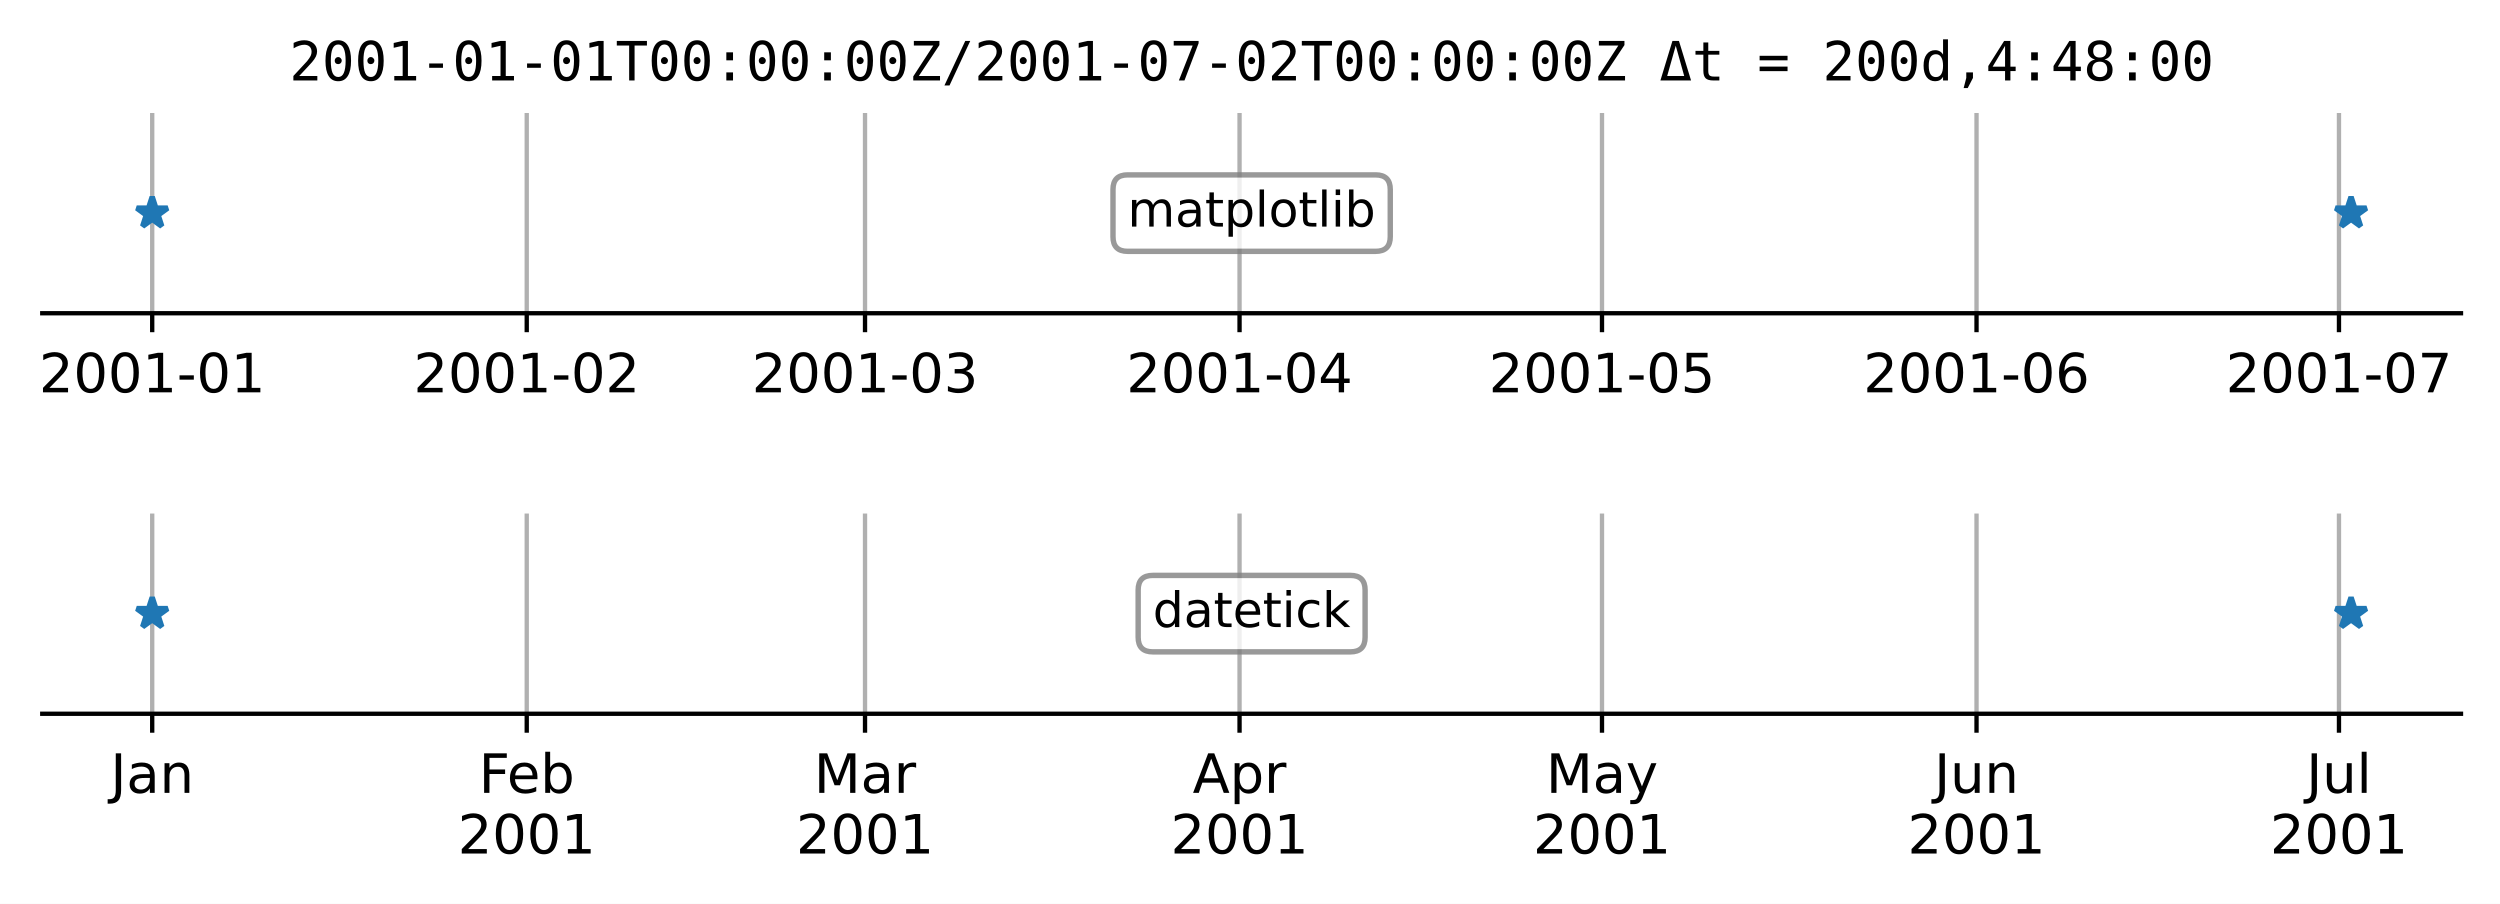
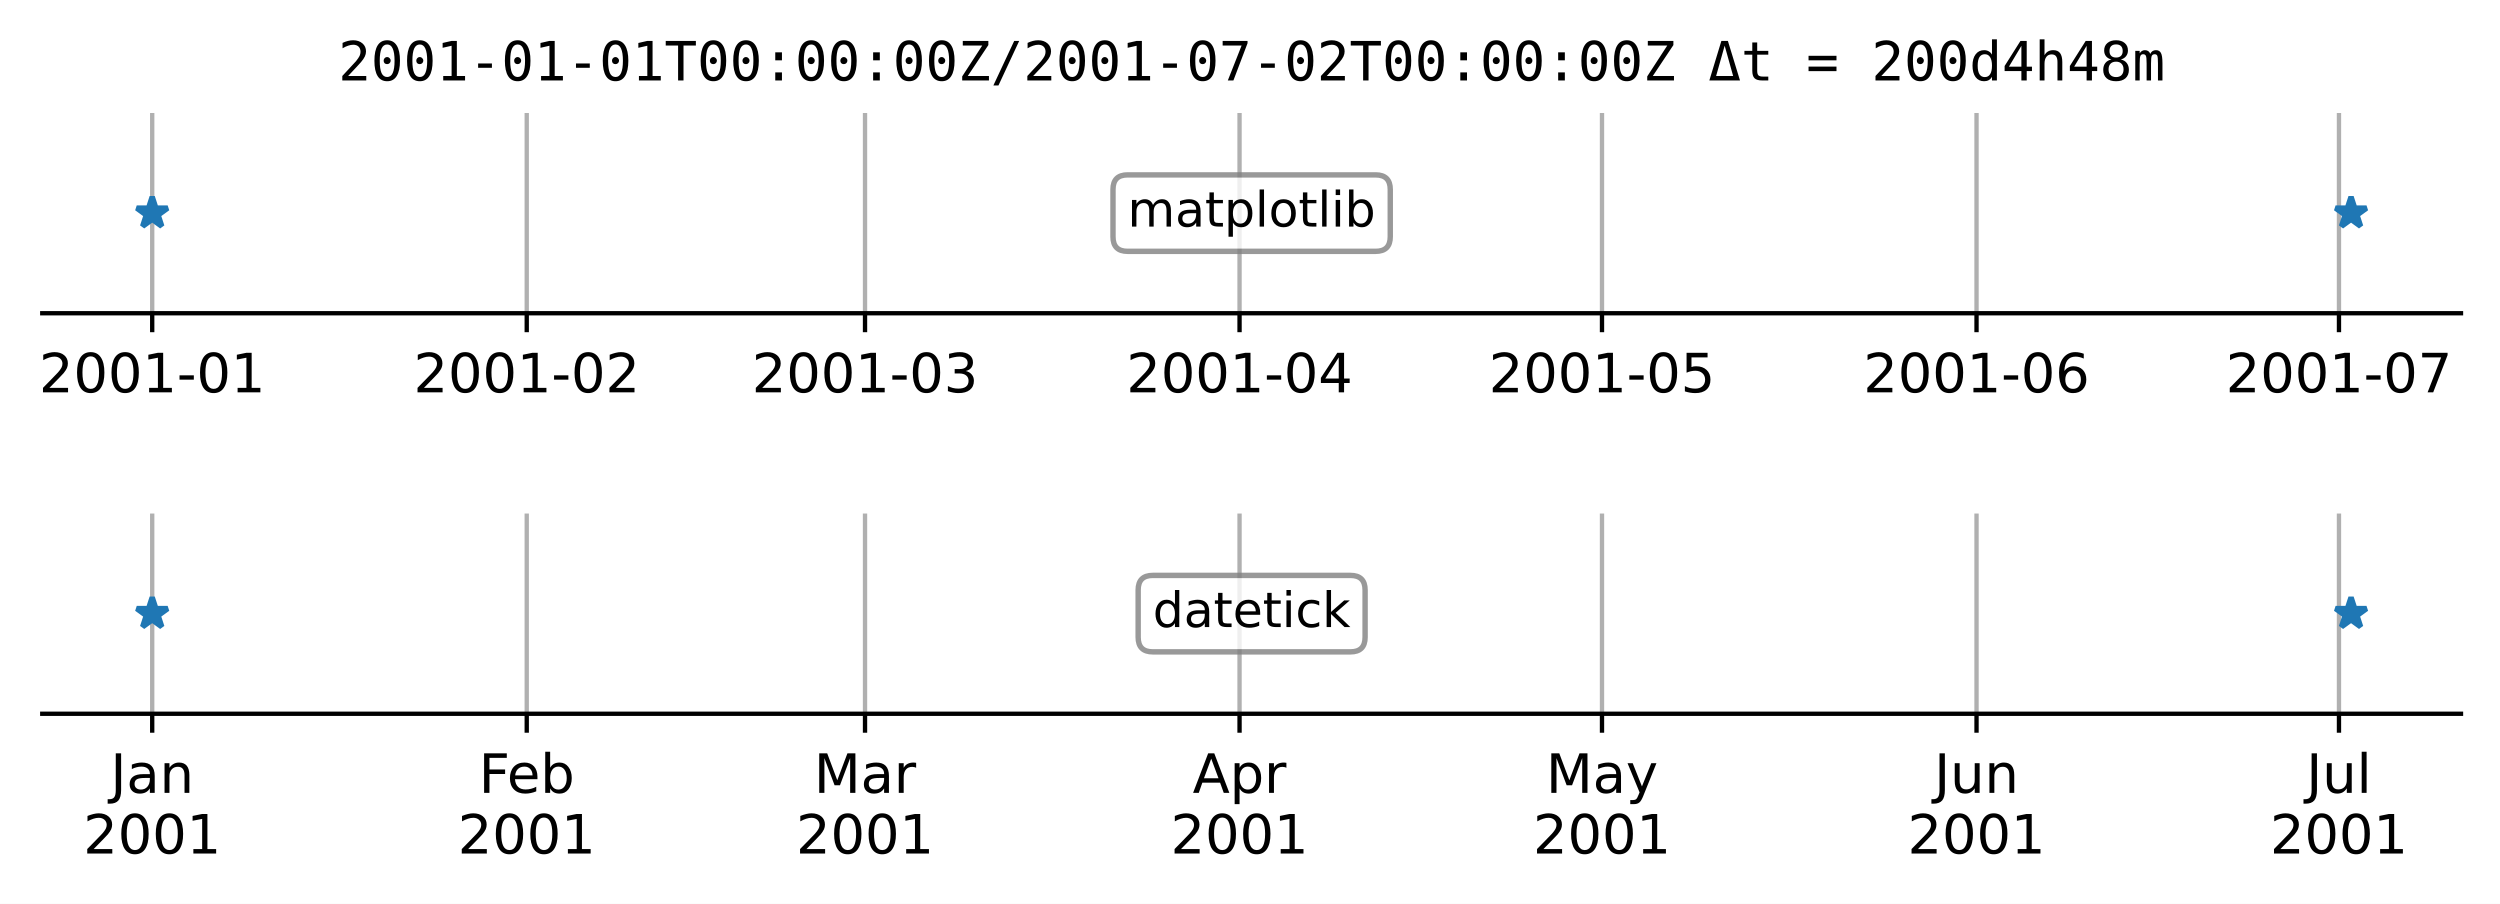
<svg xmlns="http://www.w3.org/2000/svg" xmlns:xlink="http://www.w3.org/1999/xlink" width="461.4pt" height="166.808pt" viewBox="0 0 461.4 166.808" version="1.1">
  <defs>
    <style type="text/css">*{stroke-linejoin: round; stroke-linecap: butt}</style>
  </defs>
  <g id="figure_1">
    <g id="patch_1">
      <path d="M 0 166.808  L 461.4 166.808  L 461.4 0  L 0 0  z " style="fill: #ffffff" />
    </g>
    <g id="axes_1">
      <g id="patch_2">
        <path d="M 7.8 57.812  L 454.2 57.812  L 454.2 20.852  L 7.8 20.852  z " style="fill: #ffffff" />
      </g>
      <g id="matplotlib.axis_1">
        <g id="xtick_1">
          <g id="line2d_1">
            <path d="M 28.091 57.812  L 28.091 20.852  " clip-path="url(#p43a7b3a222)" style="fill: none; stroke: #b0b0b0; stroke-width: 0.8; stroke-linecap: square" />
          </g>
          <g id="line2d_2">
            <defs>
              <path id="m1e6c41ab66" d="M 0 0  L 0 3.5  " style="stroke: #000000; stroke-width: 0.8" />
            </defs>
            <g>
              <use xlink:href="#m1e6c41ab66" x="28.091" y="57.812" style="stroke: #000000; stroke-width: 0.8" />
            </g>
          </g>
          <g id="text_1">
            <text style="font-size: 10px; font-family: 'DejaVu Sans', 'Bitstream Vera Sans', 'Computer Modern Sans Serif', 'Lucida Grande', 'Verdana', 'Geneva', 'Lucid', 'Arial', 'Helvetica', 'Avant Garde', sans-serif; text-anchor: middle" x="28.091" y="72.41" transform="rotate(-0 28.09141 72.41)">2001-01</text>
          </g>
        </g>
        <g id="xtick_2">
          <g id="line2d_3">
            <path d="M 97.214 57.812  L 97.214 20.852  " clip-path="url(#p43a7b3a222)" style="fill: none; stroke: #b0b0b0; stroke-width: 0.8; stroke-linecap: square" />
          </g>
          <g id="line2d_4">
            <g>
              <use xlink:href="#m1e6c41ab66" x="97.214" y="57.812" style="stroke: #000000; stroke-width: 0.8" />
            </g>
          </g>
          <g id="text_2">
            <text style="font-size: 10px; font-family: 'DejaVu Sans', 'Bitstream Vera Sans', 'Computer Modern Sans Serif', 'Lucida Grande', 'Verdana', 'Geneva', 'Lucid', 'Arial', 'Helvetica', 'Avant Garde', sans-serif; text-anchor: middle" x="97.214" y="72.41" transform="rotate(-0 97.21428 72.41)">2001-02</text>
          </g>
        </g>
        <g id="xtick_3">
          <g id="line2d_5">
            <path d="M 159.648 57.812  L 159.648 20.852  " clip-path="url(#p43a7b3a222)" style="fill: none; stroke: #b0b0b0; stroke-width: 0.8; stroke-linecap: square" />
          </g>
          <g id="line2d_6">
            <g>
              <use xlink:href="#m1e6c41ab66" x="159.648" y="57.812" style="stroke: #000000; stroke-width: 0.8" />
            </g>
          </g>
          <g id="text_3">
            <text style="font-size: 10px; font-family: 'DejaVu Sans', 'Bitstream Vera Sans', 'Computer Modern Sans Serif', 'Lucida Grande', 'Verdana', 'Geneva', 'Lucid', 'Arial', 'Helvetica', 'Avant Garde', sans-serif; text-anchor: middle" x="159.648" y="72.41" transform="rotate(-0 159.6479 72.41)">2001-03</text>
          </g>
        </g>
        <g id="xtick_4">
          <g id="line2d_7">
            <path d="M 228.771 57.812  L 228.771 20.852  " clip-path="url(#p43a7b3a222)" style="fill: none; stroke: #b0b0b0; stroke-width: 0.8; stroke-linecap: square" />
          </g>
          <g id="line2d_8">
            <g>
              <use xlink:href="#m1e6c41ab66" x="228.771" y="57.812" style="stroke: #000000; stroke-width: 0.8" />
            </g>
          </g>
          <g id="text_4">
            <text style="font-size: 10px; font-family: 'DejaVu Sans', 'Bitstream Vera Sans', 'Computer Modern Sans Serif', 'Lucida Grande', 'Verdana', 'Geneva', 'Lucid', 'Arial', 'Helvetica', 'Avant Garde', sans-serif; text-anchor: middle" x="228.771" y="72.41" transform="rotate(-0 228.7707 72.41)">2001-04</text>
          </g>
        </g>
        <g id="xtick_5">
          <g id="line2d_9">
            <path d="M 295.664 57.812  L 295.664 20.852  " clip-path="url(#p43a7b3a222)" style="fill: none; stroke: #b0b0b0; stroke-width: 0.8; stroke-linecap: square" />
          </g>
          <g id="line2d_10">
            <g>
              <use xlink:href="#m1e6c41ab66" x="295.664" y="57.812" style="stroke: #000000; stroke-width: 0.8" />
            </g>
          </g>
          <g id="text_5">
            <text style="font-size: 10px; font-family: 'DejaVu Sans', 'Bitstream Vera Sans', 'Computer Modern Sans Serif', 'Lucida Grande', 'Verdana', 'Geneva', 'Lucid', 'Arial', 'Helvetica', 'Avant Garde', sans-serif; text-anchor: middle" x="295.664" y="72.41" transform="rotate(-0 295.6638 72.41)">2001-05</text>
          </g>
        </g>
        <g id="xtick_6">
          <g id="line2d_11">
            <path d="M 364.787 57.812  L 364.787 20.852  " clip-path="url(#p43a7b3a222)" style="fill: none; stroke: #b0b0b0; stroke-width: 0.8; stroke-linecap: square" />
          </g>
          <g id="line2d_12">
            <g>
              <use xlink:href="#m1e6c41ab66" x="364.787" y="57.812" style="stroke: #000000; stroke-width: 0.8" />
            </g>
          </g>
          <g id="text_6">
            <text style="font-size: 10px; font-family: 'DejaVu Sans', 'Bitstream Vera Sans', 'Computer Modern Sans Serif', 'Lucida Grande', 'Verdana', 'Geneva', 'Lucid', 'Arial', 'Helvetica', 'Avant Garde', sans-serif; text-anchor: middle" x="364.787" y="72.41" transform="rotate(-0 364.7867 72.41)">2001-06</text>
          </g>
        </g>
        <g id="xtick_7">
          <g id="line2d_13">
            <path d="M 431.68 57.812  L 431.68 20.852  " clip-path="url(#p43a7b3a222)" style="fill: none; stroke: #b0b0b0; stroke-width: 0.8; stroke-linecap: square" />
          </g>
          <g id="line2d_14">
            <g>
              <use xlink:href="#m1e6c41ab66" x="431.68" y="57.812" style="stroke: #000000; stroke-width: 0.8" />
            </g>
          </g>
          <g id="text_7">
            <text style="font-size: 10px; font-family: 'DejaVu Sans', 'Bitstream Vera Sans', 'Computer Modern Sans Serif', 'Lucida Grande', 'Verdana', 'Geneva', 'Lucid', 'Arial', 'Helvetica', 'Avant Garde', sans-serif; text-anchor: middle" x="431.68" y="72.41" transform="rotate(-0 431.6798 72.41)">2001-07</text>
          </g>
        </g>
      </g>
      <g id="line2d_15">
        <defs>
          <path id="maf42e94cd1" d="M 0 -3  L -0.674 -0.927  L -2.853 -0.927  L -1.09 0.354  L -1.763 2.427  L -0 1.146  L 1.763 2.427  L 1.09 0.354  L 2.853 -0.927  L 0.674 -0.927  z " style="stroke: #1f77b4; stroke-linejoin: bevel" />
        </defs>
        <g clip-path="url(#p43a7b3a222)">
          <use xlink:href="#maf42e94cd1" x="28.091" y="39.332" style="fill: #1f77b4; stroke: #1f77b4; stroke-linejoin: bevel" />
          <use xlink:href="#maf42e94cd1" x="433.91" y="39.332" style="fill: #1f77b4; stroke: #1f77b4; stroke-linejoin: bevel" />
        </g>
      </g>
      <g id="patch_3">
        <path d="M 7.8 57.812  L 454.2 57.812  " style="fill: none; stroke: #000000; stroke-width: 0.8; stroke-linejoin: miter; stroke-linecap: square" />
      </g>
      <g id="text_8">
        <g id="patch_4">
          <path d="M 208.114 46.387  L 253.887 46.387  Q 256.587 46.387 256.587 43.687  L 256.587 34.976  Q 256.587 32.276 253.887 32.276  L 208.114 32.276  Q 205.414 32.276 205.414 34.976  L 205.414 43.687  Q 205.414 46.387 208.114 46.387  z " style="fill: #ffffff; opacity: 0.8; stroke: #808080; stroke-linejoin: miter" />
        </g>
        <text style="font-size: 9px; font-family: 'DejaVu Sans', 'Bitstream Vera Sans', 'Computer Modern Sans Serif', 'Lucida Grande', 'Verdana', 'Geneva', 'Lucid', 'Arial', 'Helvetica', 'Avant Garde', sans-serif; text-anchor: middle" x="231" y="41.815" transform="rotate(-0 231.0005 41.815)">matplotlib</text>
      </g>
      <g id="text_9">
-         <text style="font-size: 10px; font-family: 'DejaVu Sans Mono', 'Bitstream Vera Sans Mono', 'Computer Modern Typewriter', 'Andale Mono', 'Nimbus Mono L', 'Courier New', 'Courier', 'Fixed', 'Terminal', monospace; text-anchor: middle" x="231" y="14.852" transform="rotate(-0 231.0005 14.85156)">2001-01-01T00:00:00Z/2001-07-02T00:00:00Z Δt = 200d,4:48:00</text>
+         <text style="font-size: 10px; font-family: 'DejaVu Sans Mono', 'Bitstream Vera Sans Mono', 'Computer Modern Typewriter', 'Andale Mono', 'Nimbus Mono L', 'Courier New', 'Courier', 'Fixed', 'Terminal', monospace; text-anchor: middle" x="231" y="14.852" transform="rotate(-0 231.0005 14.85156)">2001-01-01T00:00:00Z/2001-07-02T00:00:00Z Δt = 200d4h48m</text>
      </g>
    </g>
    <g id="axes_2">
      <g id="patch_5">
        <path d="M 7.8 131.732  L 454.2 131.732  L 454.2 94.772  L 7.8 94.772  z " style="fill: #ffffff" />
      </g>
      <g id="matplotlib.axis_2">
        <g id="xtick_8">
          <g id="line2d_16">
            <path d="M 28.091 131.732  L 28.091 94.772  " clip-path="url(#p995edcf25f)" style="fill: none; stroke: #b0b0b0; stroke-width: 0.8; stroke-linecap: square" />
          </g>
          <g id="line2d_17">
            <g>
              <use xlink:href="#m1e6c41ab66" x="28.091" y="131.732" style="stroke: #000000; stroke-width: 0.8" />
            </g>
          </g>
          <g id="text_10">
-             <text style="font-size: 10px; font-family: 'DejaVu Sans', 'Bitstream Vera Sans', 'Computer Modern Sans Serif', 'Lucida Grande', 'Verdana', 'Geneva', 'Lucid', 'Arial', 'Helvetica', 'Avant Garde', sans-serif; text-anchor: middle" x="28.091" y="146.33" transform="rotate(-0 28.09141 146.33)">Jan</text>
+             <text style="font-size: 10px; font-family: 'DejaVu Sans', 'Bitstream Vera Sans', 'Computer Modern Sans Serif', 'Lucida Grande', 'Verdana', 'Geneva', 'Lucid', 'Arial', 'Helvetica', 'Avant Garde', sans-serif" transform="translate(20.38359 146.33)">Jan</text>
+             <text style="font-size: 10px; font-family: 'DejaVu Sans', 'Bitstream Vera Sans', 'Computer Modern Sans Serif', 'Lucida Grande', 'Verdana', 'Geneva', 'Lucid', 'Arial', 'Helvetica', 'Avant Garde', sans-serif" transform="translate(15.36641 157.5278)">2001</text>
          </g>
        </g>
        <g id="xtick_9">
          <g id="line2d_18">
            <path d="M 97.214 131.732  L 97.214 94.772  " clip-path="url(#p995edcf25f)" style="fill: none; stroke: #b0b0b0; stroke-width: 0.8; stroke-linecap: square" />
          </g>
          <g id="line2d_19">
            <g>
              <use xlink:href="#m1e6c41ab66" x="97.214" y="131.732" style="stroke: #000000; stroke-width: 0.8" />
            </g>
          </g>
          <g id="text_11">
            <text style="font-size: 10px; font-family: 'DejaVu Sans', 'Bitstream Vera Sans', 'Computer Modern Sans Serif', 'Lucida Grande', 'Verdana', 'Geneva', 'Lucid', 'Arial', 'Helvetica', 'Avant Garde', sans-serif" transform="translate(88.36272 146.33)">Feb</text>
            <text style="font-size: 10px; font-family: 'DejaVu Sans', 'Bitstream Vera Sans', 'Computer Modern Sans Serif', 'Lucida Grande', 'Verdana', 'Geneva', 'Lucid', 'Arial', 'Helvetica', 'Avant Garde', sans-serif" transform="translate(84.48928 157.5278)">2001</text>
          </g>
        </g>
        <g id="xtick_10">
          <g id="line2d_20">
            <path d="M 159.648 131.732  L 159.648 94.772  " clip-path="url(#p995edcf25f)" style="fill: none; stroke: #b0b0b0; stroke-width: 0.8; stroke-linecap: square" />
          </g>
          <g id="line2d_21">
            <g>
              <use xlink:href="#m1e6c41ab66" x="159.648" y="131.732" style="stroke: #000000; stroke-width: 0.8" />
            </g>
          </g>
          <g id="text_12">
            <text style="font-size: 10px; font-family: 'DejaVu Sans', 'Bitstream Vera Sans', 'Computer Modern Sans Serif', 'Lucida Grande', 'Verdana', 'Geneva', 'Lucid', 'Arial', 'Helvetica', 'Avant Garde', sans-serif" transform="translate(150.2143 146.33)">Mar</text>
            <text style="font-size: 10px; font-family: 'DejaVu Sans', 'Bitstream Vera Sans', 'Computer Modern Sans Serif', 'Lucida Grande', 'Verdana', 'Geneva', 'Lucid', 'Arial', 'Helvetica', 'Avant Garde', sans-serif" transform="translate(146.9229 157.5278)">2001</text>
          </g>
        </g>
        <g id="xtick_11">
          <g id="line2d_22">
            <path d="M 228.771 131.732  L 228.771 94.772  " clip-path="url(#p995edcf25f)" style="fill: none; stroke: #b0b0b0; stroke-width: 0.8; stroke-linecap: square" />
          </g>
          <g id="line2d_23">
            <g>
              <use xlink:href="#m1e6c41ab66" x="228.771" y="131.732" style="stroke: #000000; stroke-width: 0.8" />
            </g>
          </g>
          <g id="text_13">
            <text style="font-size: 10px; font-family: 'DejaVu Sans', 'Bitstream Vera Sans', 'Computer Modern Sans Serif', 'Lucida Grande', 'Verdana', 'Geneva', 'Lucid', 'Arial', 'Helvetica', 'Avant Garde', sans-serif" transform="translate(220.1207 146.33)">Apr</text>
            <text style="font-size: 10px; font-family: 'DejaVu Sans', 'Bitstream Vera Sans', 'Computer Modern Sans Serif', 'Lucida Grande', 'Verdana', 'Geneva', 'Lucid', 'Arial', 'Helvetica', 'Avant Garde', sans-serif" transform="translate(216.0457 157.5278)">2001</text>
          </g>
        </g>
        <g id="xtick_12">
          <g id="line2d_24">
            <path d="M 295.664 131.732  L 295.664 94.772  " clip-path="url(#p995edcf25f)" style="fill: none; stroke: #b0b0b0; stroke-width: 0.8; stroke-linecap: square" />
          </g>
          <g id="line2d_25">
            <g>
              <use xlink:href="#m1e6c41ab66" x="295.664" y="131.732" style="stroke: #000000; stroke-width: 0.8" />
            </g>
          </g>
          <g id="text_14">
            <text style="font-size: 10px; font-family: 'DejaVu Sans', 'Bitstream Vera Sans', 'Computer Modern Sans Serif', 'Lucida Grande', 'Verdana', 'Geneva', 'Lucid', 'Arial', 'Helvetica', 'Avant Garde', sans-serif" transform="translate(285.3263 146.33)">May</text>
            <text style="font-size: 10px; font-family: 'DejaVu Sans', 'Bitstream Vera Sans', 'Computer Modern Sans Serif', 'Lucida Grande', 'Verdana', 'Geneva', 'Lucid', 'Arial', 'Helvetica', 'Avant Garde', sans-serif" transform="translate(282.9388 157.5278)">2001</text>
          </g>
        </g>
        <g id="xtick_13">
          <g id="line2d_26">
            <path d="M 364.787 131.732  L 364.787 94.772  " clip-path="url(#p995edcf25f)" style="fill: none; stroke: #b0b0b0; stroke-width: 0.8; stroke-linecap: square" />
          </g>
          <g id="line2d_27">
            <g>
              <use xlink:href="#m1e6c41ab66" x="364.787" y="131.732" style="stroke: #000000; stroke-width: 0.8" />
            </g>
          </g>
          <g id="text_15">
            <text style="font-size: 10px; font-family: 'DejaVu Sans', 'Bitstream Vera Sans', 'Computer Modern Sans Serif', 'Lucida Grande', 'Verdana', 'Geneva', 'Lucid', 'Arial', 'Helvetica', 'Avant Garde', sans-serif" transform="translate(356.9742 146.33)">Jun</text>
            <text style="font-size: 10px; font-family: 'DejaVu Sans', 'Bitstream Vera Sans', 'Computer Modern Sans Serif', 'Lucida Grande', 'Verdana', 'Geneva', 'Lucid', 'Arial', 'Helvetica', 'Avant Garde', sans-serif" transform="translate(352.0617 157.5278)">2001</text>
          </g>
        </g>
        <g id="xtick_14">
          <g id="line2d_28">
            <path d="M 431.68 131.732  L 431.68 94.772  " clip-path="url(#p995edcf25f)" style="fill: none; stroke: #b0b0b0; stroke-width: 0.8; stroke-linecap: square" />
          </g>
          <g id="line2d_29">
            <g>
              <use xlink:href="#m1e6c41ab66" x="431.68" y="131.732" style="stroke: #000000; stroke-width: 0.8" />
            </g>
          </g>
          <g id="text_16">
            <text style="font-size: 10px; font-family: 'DejaVu Sans', 'Bitstream Vera Sans', 'Computer Modern Sans Serif', 'Lucida Grande', 'Verdana', 'Geneva', 'Lucid', 'Arial', 'Helvetica', 'Avant Garde', sans-serif" transform="translate(425.647 146.33)">Jul</text>
            <text style="font-size: 10px; font-family: 'DejaVu Sans', 'Bitstream Vera Sans', 'Computer Modern Sans Serif', 'Lucida Grande', 'Verdana', 'Geneva', 'Lucid', 'Arial', 'Helvetica', 'Avant Garde', sans-serif" transform="translate(418.9548 157.5278)">2001</text>
          </g>
        </g>
      </g>
      <g id="line2d_30">
        <g clip-path="url(#p995edcf25f)">
          <use xlink:href="#maf42e94cd1" x="28.091" y="113.252" style="fill: #1f77b4; stroke: #1f77b4; stroke-linejoin: bevel" />
          <use xlink:href="#maf42e94cd1" x="433.91" y="113.252" style="fill: #1f77b4; stroke: #1f77b4; stroke-linejoin: bevel" />
        </g>
      </g>
      <g id="patch_6">
        <path d="M 7.8 131.732  L 454.2 131.732  " style="fill: none; stroke: #000000; stroke-width: 0.8; stroke-linejoin: miter; stroke-linecap: square" />
      </g>
      <g id="text_17">
        <g id="patch_7">
          <path d="M 212.759 120.307  L 249.242 120.307  Q 251.942 120.307 251.942 117.607  L 251.942 108.896  Q 251.942 106.196 249.242 106.196  L 212.759 106.196  Q 210.059 106.196 210.059 108.896  L 210.059 117.607  Q 210.059 120.307 212.759 120.307  z " style="fill: #ffffff; opacity: 0.8; stroke: #808080; stroke-linejoin: miter" />
        </g>
        <text style="font-size: 9px; font-family: 'DejaVu Sans', 'Bitstream Vera Sans', 'Computer Modern Sans Serif', 'Lucida Grande', 'Verdana', 'Geneva', 'Lucid', 'Arial', 'Helvetica', 'Avant Garde', sans-serif; text-anchor: middle" x="231" y="115.735" transform="rotate(-0 231.0005 115.735)">datetick</text>
      </g>
    </g>
  </g>
  <defs>
    <clipPath id="p43a7b3a222">
      <rect x="7.8" y="20.852" width="446.4" height="36.96" />
    </clipPath>
    <clipPath id="p995edcf25f">
      <rect x="7.8" y="94.772" width="446.4" height="36.96" />
    </clipPath>
  </defs>
</svg>
